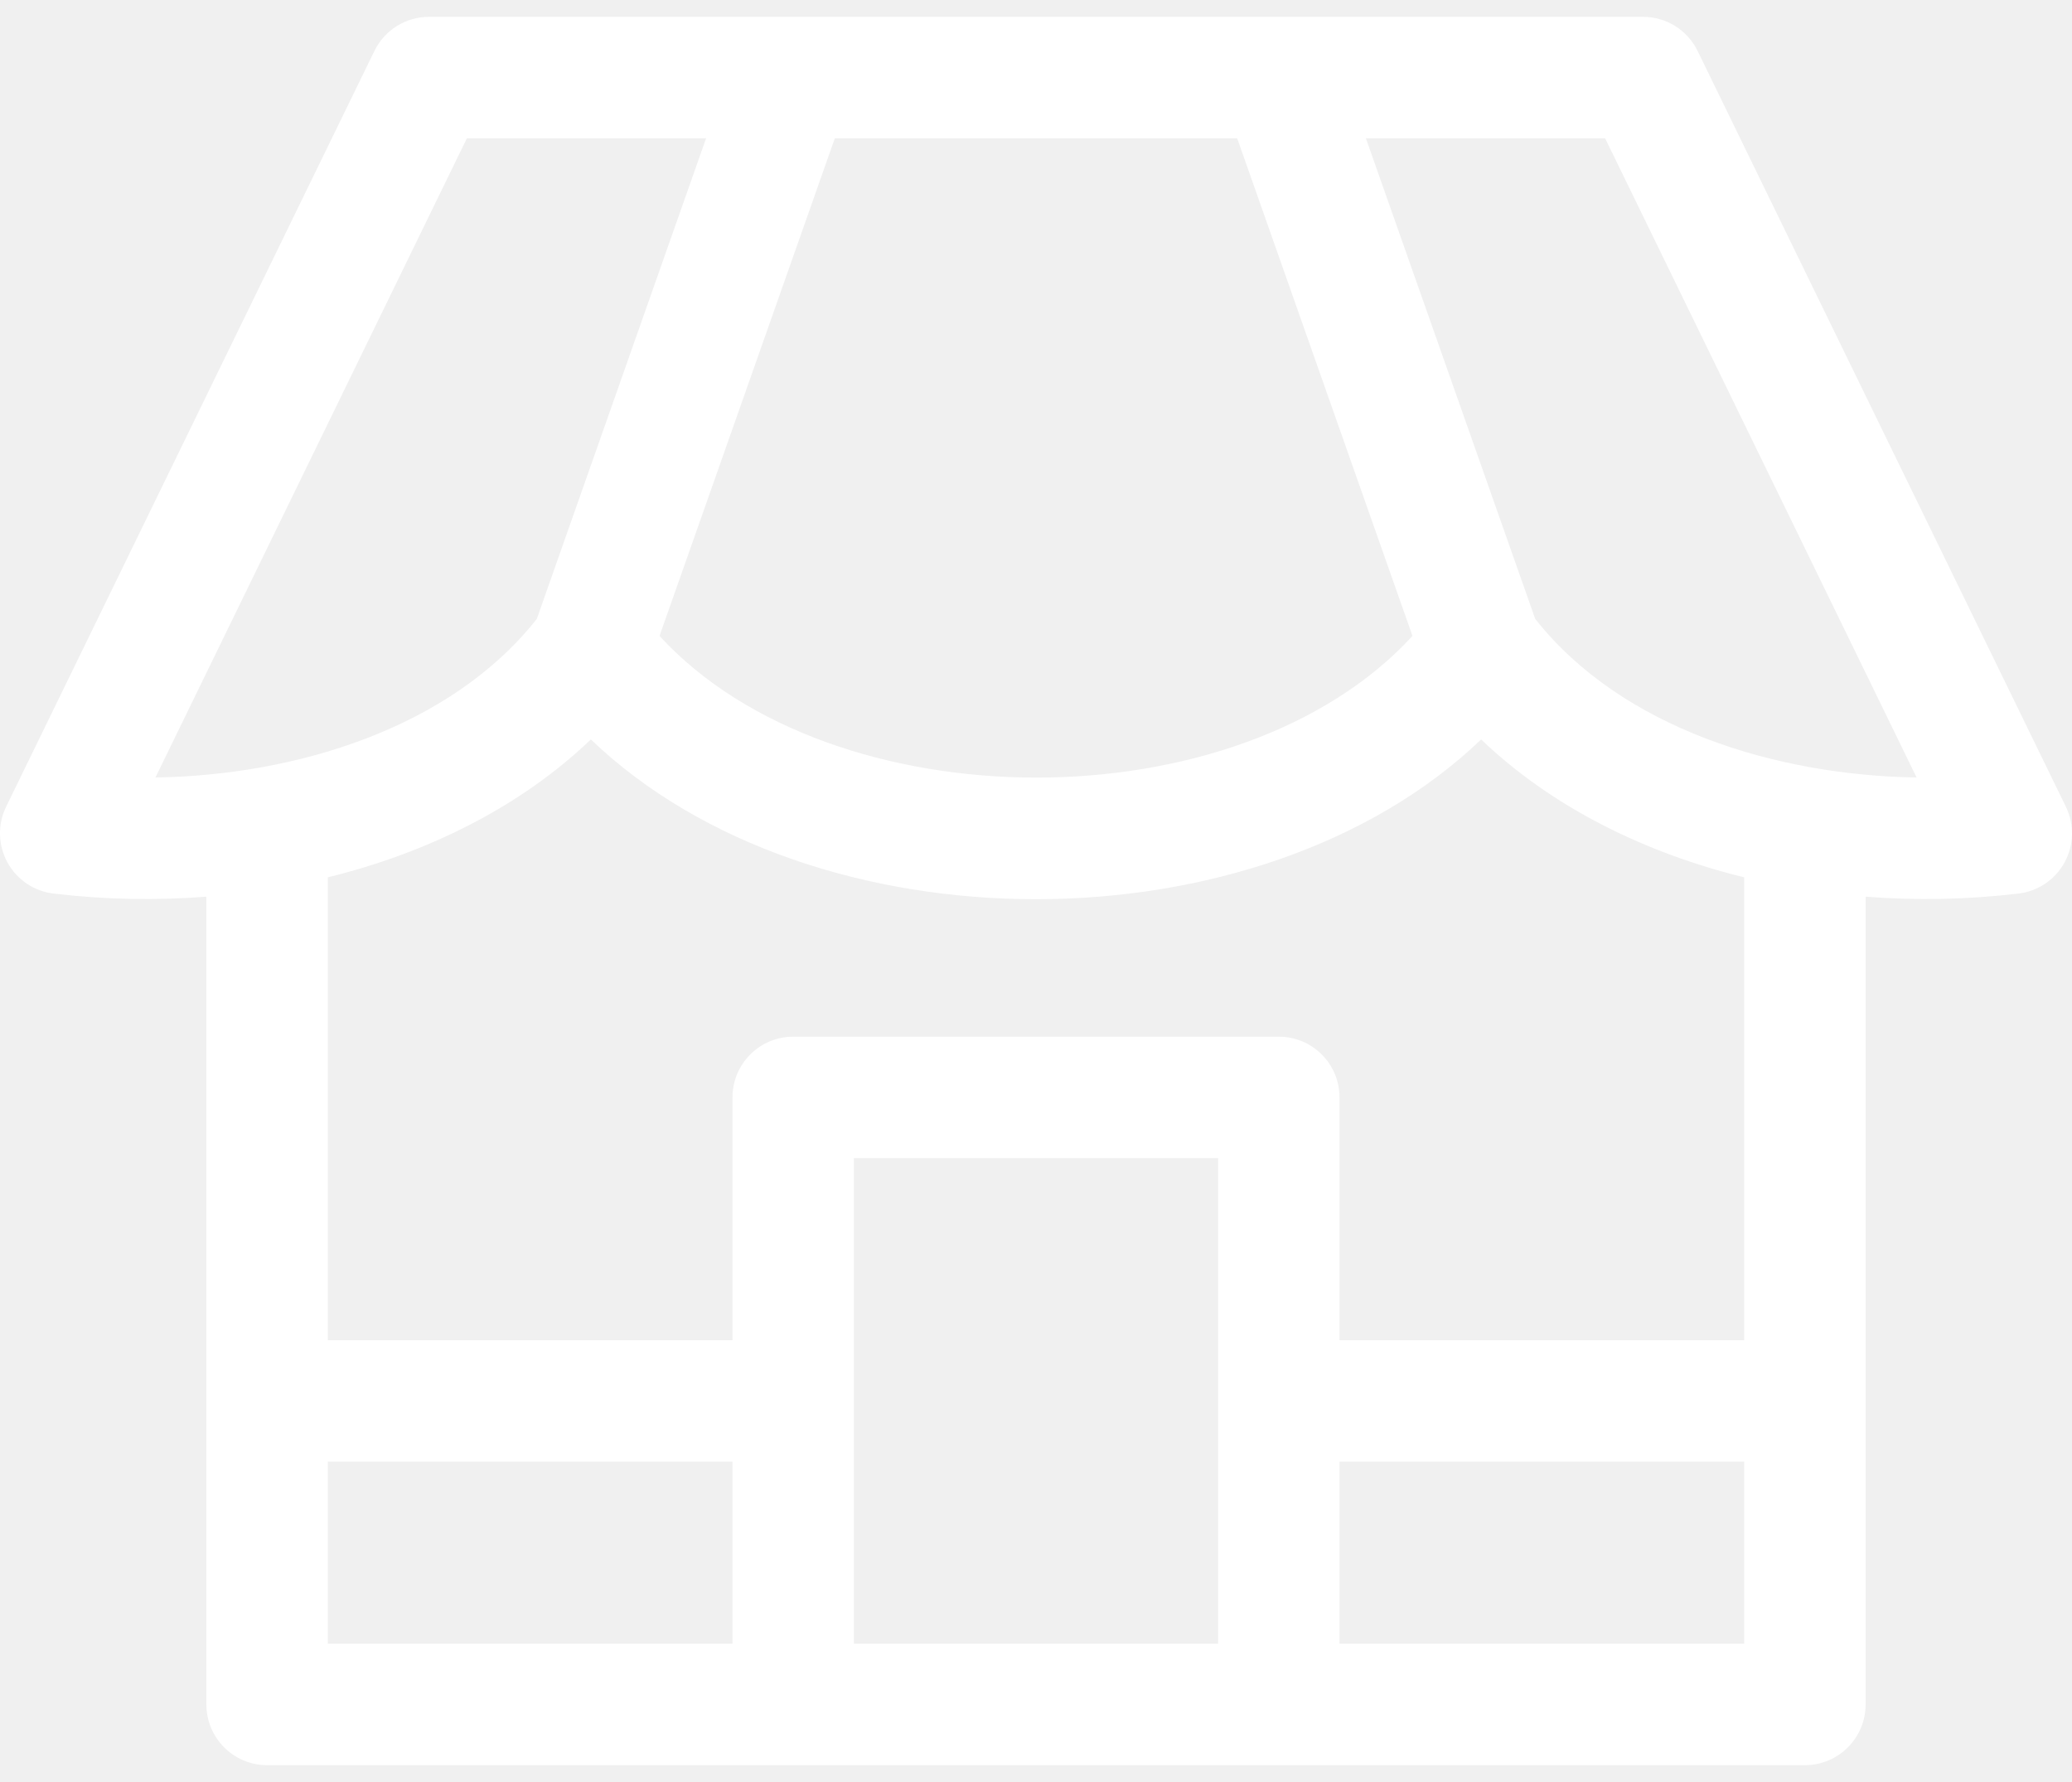
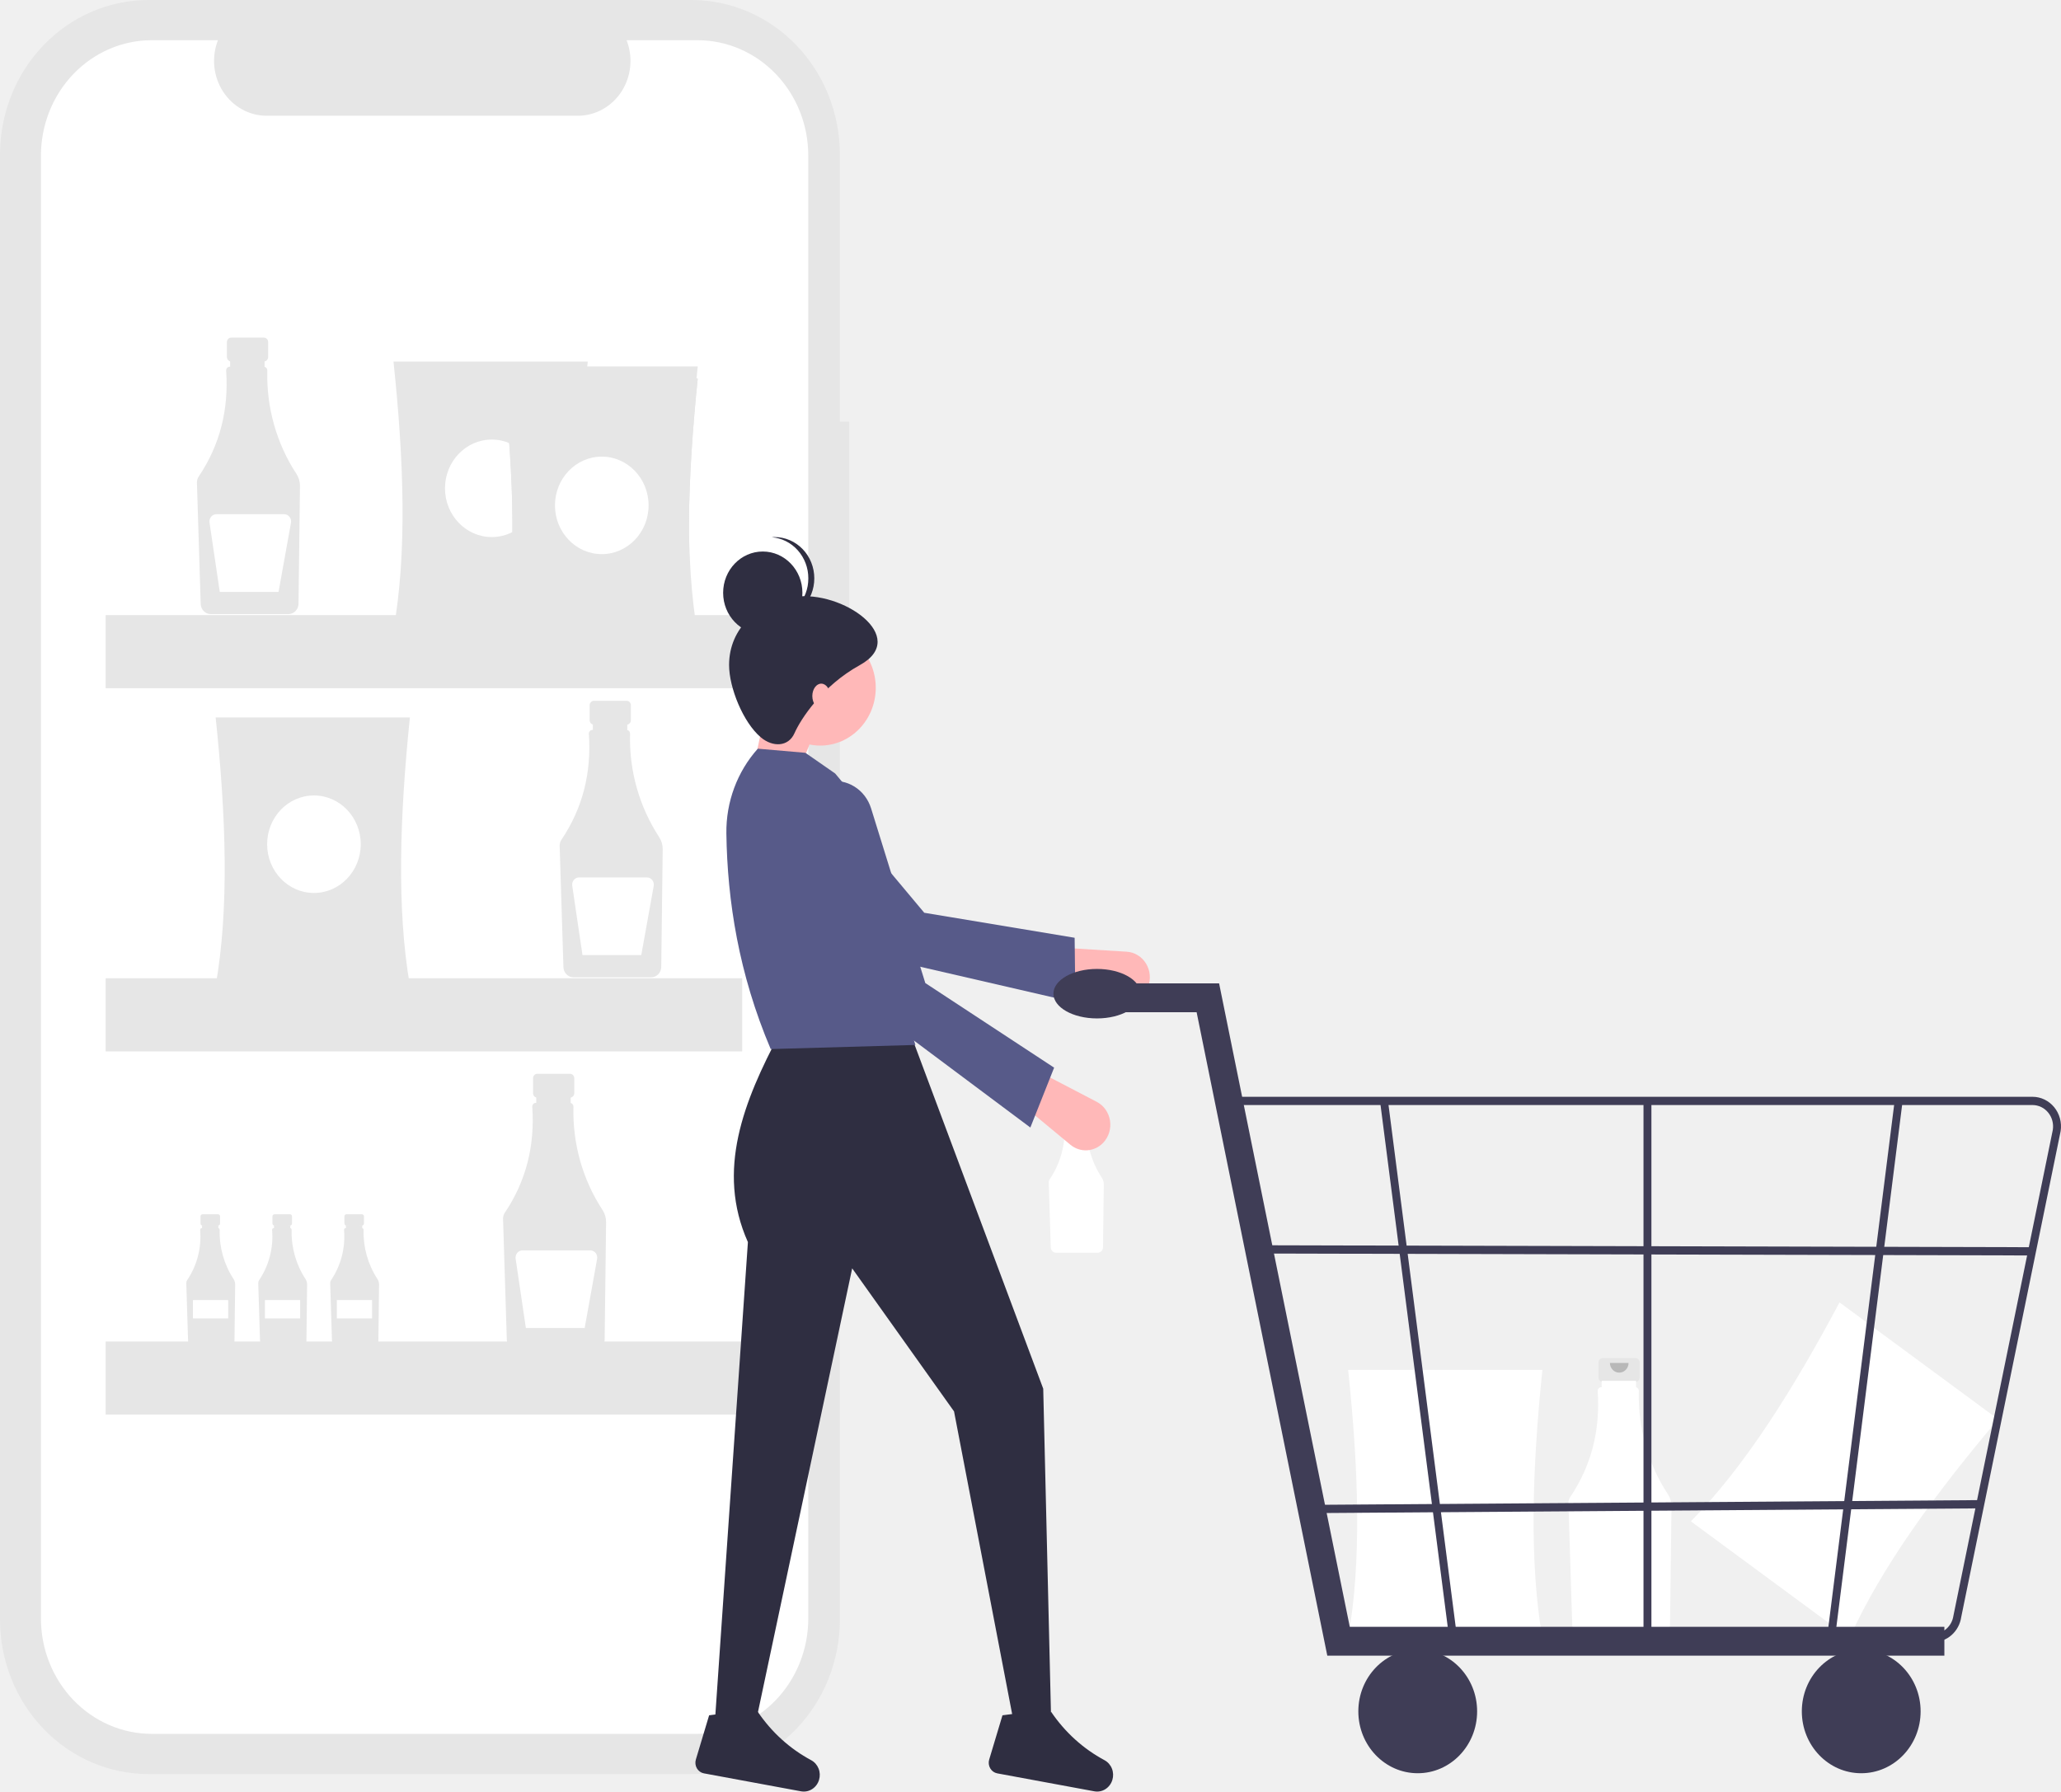
- <svg xmlns="http://www.w3.org/2000/svg" width="100" height="86" viewBox="0 0 100 86" fill="none">
-   <path d="M99.704 38.931L81.931 2.459C81.44 1.451 80.417 0.813 79.297 0.813H20.703C19.583 0.813 18.56 1.452 18.07 2.459L0.296 38.931C-0.12 39.785 -0.096 40.786 0.358 41.619C0.813 42.452 1.643 43.013 2.586 43.124C5.081 43.419 7.52 43.463 9.961 43.273V82.258C9.961 83.876 11.273 85.188 12.891 85.188C16.747 85.188 84.583 85.188 87.109 85.188C88.728 85.188 90.039 83.876 90.039 82.258V43.274C92.483 43.465 94.952 43.415 97.415 43.124C98.357 43.013 99.187 42.452 99.642 41.619C100.096 40.786 100.12 39.785 99.704 38.931ZM59.709 6.672L68.17 30.691C59.756 39.856 40.152 39.755 31.83 30.691L40.291 6.672H59.709ZM7.502 37.521L22.534 6.672H34.078L25.907 29.869C21.74 35.149 14.255 37.422 7.502 37.521ZM35.352 79.328H15.82V70.539H35.352V79.328ZM58.789 79.328H41.211V55.891H58.789V79.328ZM84.18 79.328H64.648V70.539H84.18V79.328ZM84.18 64.68H64.648V52.961C64.648 51.343 63.337 50.031 61.719 50.031H38.281C36.663 50.031 35.352 51.343 35.352 52.961V64.68H15.82V42.34C20.464 41.202 25.024 39.033 28.516 35.686C39.258 45.974 60.758 45.958 71.484 35.686C74.945 39.003 79.486 41.19 84.18 42.34V64.68ZM74.093 29.868L65.921 6.672H77.466L92.499 37.521C85.769 37.422 78.276 35.169 74.093 29.868Z" fill="white" />
+ <svg xmlns="http://www.w3.org/2000/svg" width="245" height="213" viewBox="0 0 245 213" fill="none">
+   <g clip-path="url(#clip0)">
+     <path d="M100.951 50.122H99.839V18.375C99.839 15.962 99.382 13.572 98.496 11.343C97.61 9.114 96.311 7.088 94.673 5.382C93.035 3.676 91.091 2.322 88.951 1.399C86.811 0.475 84.517 -2.28079e-05 82.201 -1.52587e-05H17.638C15.321 -2.28079e-05 13.028 0.475 10.888 1.399C8.748 2.322 6.804 3.676 5.166 5.382C3.528 7.088 2.229 9.114 1.343 11.343C0.456 13.572 -3.62318e-06 15.962 0 18.375V192.544C-2.1739e-06 194.957 0.456 197.347 1.343 199.576C2.229 201.805 3.528 203.831 5.166 205.537C6.804 207.243 8.748 208.597 10.888 209.52C13.028 210.444 15.321 210.919 17.638 210.919H82.201C84.517 210.919 86.811 210.444 88.951 209.52C91.091 208.597 93.035 207.243 94.673 205.537C96.311 203.831 97.61 201.805 98.496 199.576C99.382 197.347 99.839 194.957 99.839 192.544V72.721H100.951V50.122Z" fill="#E6E6E6" />
+     <path d="M82.913 4.78H74.485C74.873 5.77 75.02 6.844 74.916 7.908C74.811 8.971 74.457 9.992 73.885 10.879C73.312 11.766 72.539 12.493 71.633 12.996C70.728 13.499 69.717 13.762 68.691 13.762H31.704C30.677 13.762 29.667 13.499 28.761 12.996C27.856 12.493 27.083 11.766 26.51 10.879C25.938 9.992 25.584 8.971 25.479 7.908C25.374 6.844 25.522 5.77 25.91 4.78H18.038C16.309 4.78 14.596 5.135 12.998 5.825C11.4 6.515 9.948 7.525 8.725 8.8C7.502 10.074 6.531 11.586 5.869 13.251C5.207 14.916 4.867 16.7 4.867 18.502V192.417C4.867 194.219 5.207 196.003 5.869 197.668C6.531 199.333 7.502 200.845 8.725 202.119C9.948 203.394 11.4 204.404 12.998 205.094C14.596 205.784 16.309 206.139 18.038 206.139H82.913C84.642 206.139 86.355 205.784 87.953 205.094C89.551 204.404 91.003 203.394 92.226 202.119C93.45 200.845 94.42 199.333 95.082 197.668C95.744 196.003 96.084 194.219 96.084 192.417V18.502C96.084 16.7 95.744 14.916 95.082 13.251C94.42 11.586 93.45 10.074 92.226 8.8C91.003 7.525 89.551 6.515 87.953 5.825C86.355 5.135 84.642 4.78 82.913 4.78V4.78Z" fill="white" />
+     <path d="M31.362 40.135H27.489C27.353 40.135 27.222 40.192 27.126 40.292C27.029 40.392 26.975 40.528 26.975 40.67V42.441C26.975 42.583 27.029 42.719 27.126 42.82C27.222 42.92 27.353 42.977 27.489 42.977H28.131V45.63H30.72V42.977H31.362C31.498 42.977 31.629 42.92 31.726 42.82C31.822 42.719 31.876 42.583 31.876 42.441V40.67C31.876 40.528 31.822 40.392 31.726 40.292C31.629 40.192 31.498 40.135 31.362 40.135V40.135Z" fill="#E6E6E6" />
+     <path d="M35.242 56.346C32.87 52.729 31.657 48.424 31.777 44.045C31.78 43.944 31.748 43.846 31.689 43.766C31.629 43.686 31.544 43.631 31.45 43.609V42.843H27.359V43.598H27.302C27.191 43.598 27.084 43.644 27.006 43.727C26.927 43.809 26.883 43.92 26.883 44.036C26.883 44.047 26.884 44.057 26.884 44.068C27.207 48.748 26.118 52.945 23.619 56.659C23.476 56.873 23.402 57.129 23.41 57.39L23.858 71.805C23.868 72.126 23.998 72.431 24.219 72.656C24.44 72.88 24.736 73.007 25.045 73.009H34.298C34.61 73.007 34.909 72.877 35.131 72.648C35.353 72.419 35.481 72.109 35.486 71.784L35.659 57.788C35.664 57.274 35.518 56.771 35.242 56.346Z" fill="#E6E6E6" />
+     <path d="M33.777 61.134H25.723C25.604 61.134 25.486 61.161 25.378 61.212C25.27 61.264 25.173 61.34 25.096 61.434C25.018 61.529 24.961 61.639 24.928 61.759C24.895 61.878 24.888 62.003 24.906 62.126L26.123 70.368H33.112L34.59 62.154C34.612 62.029 34.608 61.901 34.578 61.779C34.547 61.656 34.491 61.542 34.413 61.445C34.336 61.348 34.239 61.269 34.129 61.215C34.019 61.162 33.899 61.134 33.777 61.134V61.134Z" fill="white" />
+     <path d="M74.481 83.317H70.608C70.472 83.317 70.341 83.374 70.245 83.474C70.148 83.574 70.094 83.71 70.094 83.852V85.624C70.094 85.765 70.148 85.901 70.245 86.002C70.341 86.102 70.472 86.159 70.608 86.159H71.25V88.812H73.839V86.159H74.481C74.618 86.159 74.748 86.102 74.844 86.002C74.941 85.901 74.995 85.765 74.995 85.624V83.852C74.995 83.71 74.941 83.574 74.844 83.474C74.748 83.374 74.618 83.317 74.481 83.317Z" fill="#E6E6E6" />
+     <path d="M78.361 99.528C75.989 95.911 74.776 91.606 74.897 87.227C74.899 87.126 74.867 87.028 74.807 86.948C74.748 86.868 74.663 86.813 74.569 86.791V86.025H70.478V86.78H70.421C70.366 86.78 70.312 86.791 70.261 86.814C70.21 86.836 70.164 86.868 70.125 86.909C70.086 86.949 70.055 86.998 70.034 87.051C70.013 87.104 70.002 87.16 70.002 87.218C70.002 87.229 70.003 87.239 70.003 87.25C70.326 91.93 69.237 96.127 66.739 99.841C66.595 100.055 66.521 100.311 66.529 100.572L66.977 114.987C66.987 115.308 67.117 115.613 67.338 115.838C67.559 116.062 67.855 116.189 68.164 116.191H77.417C77.729 116.189 78.028 116.059 78.25 115.83C78.472 115.601 78.6 115.291 78.605 114.966L78.778 100.97C78.783 100.456 78.637 99.953 78.361 99.528V99.528Z" fill="#E6E6E6" />
+     <path d="M76.896 104.316H68.842C68.723 104.316 68.605 104.343 68.497 104.394C68.388 104.446 68.292 104.522 68.215 104.616C68.137 104.711 68.08 104.821 68.047 104.941C68.014 105.06 68.007 105.185 68.025 105.308L69.242 113.55H76.231L77.709 105.336C77.731 105.212 77.727 105.083 77.697 104.961C77.666 104.838 77.61 104.724 77.532 104.627C77.455 104.53 77.358 104.451 77.248 104.397C77.138 104.344 77.018 104.316 76.896 104.316H76.896Z" fill="white" />
+     <path d="M25.917 144.364H24.079C24.015 144.364 23.953 144.391 23.907 144.438C23.861 144.486 23.836 144.55 23.836 144.618V145.458C23.836 145.525 23.861 145.59 23.907 145.637C23.953 145.685 24.015 145.712 24.079 145.712H24.384V146.971H25.612V145.712H25.917C25.981 145.712 26.043 145.685 26.089 145.637C26.135 145.59 26.16 145.525 26.16 145.458V144.618C26.16 144.55 26.135 144.486 26.089 144.438C26.043 144.391 25.981 144.364 25.917 144.364Z" fill="#E6E6E6" />
+     <path d="M27.757 152.053C26.632 150.338 26.056 148.295 26.114 146.219C26.115 146.171 26.1 146.124 26.071 146.086C26.043 146.048 26.003 146.022 25.958 146.012V145.649H24.018V146.007H23.991C23.965 146.007 23.939 146.012 23.915 146.022C23.891 146.033 23.869 146.048 23.85 146.067C23.832 146.087 23.817 146.11 23.807 146.135C23.797 146.16 23.792 146.187 23.792 146.214C23.792 146.219 23.792 146.224 23.793 146.229C23.972 148.349 23.423 150.465 22.244 152.202C22.176 152.303 22.141 152.425 22.145 152.549L22.357 159.386C22.362 159.539 22.423 159.683 22.528 159.79C22.633 159.896 22.774 159.956 22.92 159.958H27.309C27.457 159.956 27.599 159.895 27.704 159.786C27.81 159.678 27.87 159.531 27.873 159.376L27.955 152.737C27.957 152.494 27.888 152.255 27.757 152.053V152.053Z" fill="#E6E6E6" />
+     <path d="M27.125 154.567H22.938V156.748H27.125V154.567Z" fill="white" />
+     <path d="M34.47 144.364H32.632C32.568 144.364 32.506 144.391 32.46 144.438C32.414 144.486 32.389 144.55 32.389 144.618V145.458C32.389 145.525 32.414 145.59 32.46 145.637C32.506 145.685 32.568 145.712 32.632 145.712H32.937V146.971H34.165V145.712H34.47C34.534 145.712 34.596 145.685 34.642 145.637C34.688 145.59 34.713 145.525 34.713 145.458V144.618C34.713 144.55 34.688 144.486 34.642 144.438C34.596 144.391 34.534 144.364 34.47 144.364Z" fill="#E6E6E6" />
+     <path d="M36.31 152.053C35.185 150.338 34.609 148.295 34.667 146.219C34.668 146.171 34.653 146.124 34.624 146.086C34.596 146.048 34.556 146.022 34.511 146.012V145.649H32.571V146.007H32.544C32.518 146.007 32.492 146.012 32.468 146.022C32.444 146.033 32.422 146.048 32.403 146.067C32.385 146.087 32.37 146.11 32.36 146.135C32.35 146.16 32.345 146.187 32.345 146.214C32.345 146.219 32.345 146.224 32.346 146.229C32.525 148.349 31.976 150.465 30.797 152.202C30.729 152.303 30.694 152.425 30.698 152.549L30.91 159.386C30.915 159.539 30.976 159.683 31.081 159.79C31.186 159.896 31.327 159.956 31.473 159.958H35.862C36.01 159.956 36.152 159.895 36.258 159.786C36.363 159.678 36.423 159.531 36.426 159.376L36.508 152.737C36.51 152.494 36.441 152.255 36.31 152.053Z" fill="#E6E6E6" />
+     <path d="M35.678 154.567H31.49V156.748H35.678V154.567Z" fill="white" />
+     <path d="M43.023 144.364H41.185C41.121 144.364 41.059 144.391 41.013 144.438C40.967 144.486 40.942 144.55 40.942 144.618V145.458C40.942 145.525 40.967 145.59 41.013 145.637C41.059 145.685 41.121 145.712 41.185 145.712H41.49V146.971H42.718V145.712H43.023C43.087 145.712 43.149 145.685 43.195 145.637C43.241 145.59 43.266 145.525 43.266 145.458V144.618C43.266 144.55 43.241 144.486 43.195 144.438C43.149 144.391 43.087 144.364 43.023 144.364Z" fill="#E6E6E6" />
+     <path d="M44.863 152.053C43.738 150.338 43.162 148.295 43.219 146.219C43.221 146.171 43.206 146.124 43.177 146.086C43.149 146.048 43.109 146.022 43.064 146.012V145.649H41.123V146.007H41.097C41.071 146.007 41.045 146.012 41.021 146.022C40.996 146.033 40.974 146.048 40.956 146.067C40.938 146.087 40.923 146.11 40.913 146.135C40.903 146.16 40.898 146.187 40.898 146.214C40.898 146.219 40.898 146.224 40.898 146.229C41.078 148.349 40.529 150.465 39.35 152.202C39.282 152.303 39.247 152.425 39.251 152.549L39.463 159.386C39.468 159.539 39.529 159.683 39.634 159.79C39.739 159.896 39.88 159.956 40.026 159.958H44.415C44.563 159.956 44.705 159.895 44.81 159.786C44.916 159.678 44.976 159.531 44.979 159.376L45.06 152.737C45.063 152.494 44.994 152.255 44.863 152.053Z" fill="#E6E6E6" />
+     <path d="M44.231 154.567H40.043V156.748H44.231V154.567Z" fill="white" />
+     <path d="M67.752 127.659H63.879C63.811 127.659 63.745 127.672 63.682 127.699C63.62 127.726 63.563 127.766 63.516 127.815C63.468 127.865 63.43 127.924 63.404 127.989C63.379 128.054 63.365 128.123 63.365 128.194V129.965C63.365 130.107 63.419 130.243 63.516 130.343C63.612 130.443 63.743 130.5 63.879 130.5H64.521V133.154H67.11V130.5H67.752C67.888 130.5 68.019 130.443 68.115 130.343C68.212 130.243 68.266 130.107 68.266 129.965V128.194C68.266 128.123 68.252 128.054 68.227 127.989C68.201 127.924 68.163 127.865 68.115 127.815C68.068 127.766 68.011 127.726 67.949 127.699C67.886 127.672 67.82 127.659 67.752 127.659V127.659Z" fill="#E6E6E6" />
+     <path d="M71.632 143.869C69.26 140.253 68.047 135.947 68.168 131.569C68.17 131.468 68.138 131.369 68.078 131.289C68.019 131.21 67.934 131.154 67.84 131.132V130.367H63.749V131.121H63.692C63.637 131.121 63.583 131.133 63.532 131.155C63.481 131.177 63.435 131.209 63.396 131.25C63.357 131.29 63.326 131.339 63.305 131.392C63.284 131.445 63.273 131.502 63.273 131.559C63.273 131.57 63.274 131.58 63.274 131.591C63.597 136.271 62.508 140.469 60.01 144.183C59.866 144.396 59.792 144.652 59.8 144.913L60.248 159.328C60.258 159.65 60.388 159.954 60.609 160.179C60.83 160.403 61.126 160.53 61.435 160.532H70.688C71 160.53 71.299 160.4 71.521 160.171C71.743 159.942 71.871 159.632 71.876 159.307L72.049 145.311C72.054 144.797 71.908 144.294 71.632 143.869Z" fill="#E6E6E6" />
+     <path d="M70.167 148.657H62.113C61.994 148.657 61.876 148.684 61.768 148.736C61.66 148.788 61.563 148.863 61.486 148.958C61.408 149.052 61.351 149.162 61.318 149.282C61.285 149.401 61.278 149.527 61.296 149.649L62.513 157.891H69.502L70.98 149.677C71.002 149.553 70.998 149.425 70.968 149.302C70.937 149.18 70.881 149.066 70.803 148.968C70.726 148.871 70.629 148.793 70.519 148.739C70.409 148.685 70.289 148.657 70.167 148.657V148.657Z" fill="white" />
+     <path d="M69.867 74.865H46.777C48.392 65.772 48.02 54.793 46.777 42.986H69.867C68.657 54.793 68.296 65.772 69.867 74.865Z" fill="#E6E6E6" />
+     <path d="M58.461 63.852C61.534 63.852 64.025 61.257 64.025 58.056C64.025 54.855 61.534 52.26 58.461 52.26C55.388 52.26 52.898 54.855 52.898 58.056C52.898 61.257 55.388 63.852 58.461 63.852Z" fill="white" />
+     <path d="M48.725 117.177H25.635C27.249 108.085 26.878 97.106 25.635 85.298H48.725C47.515 97.106 47.153 108.085 48.725 117.177Z" fill="#E6E6E6" />
+     <path d="M37.319 106.165C40.392 106.165 42.883 103.57 42.883 100.368C42.883 97.167 40.392 94.572 37.319 94.572C34.246 94.572 31.755 97.167 31.755 100.368C31.755 103.57 34.246 106.165 37.319 106.165Z" fill="white" />
+     <path d="M82.942 76.894H59.852C61.466 67.801 61.095 56.822 59.852 45.014H82.942C81.732 56.822 81.37 67.801 82.942 76.894Z" fill="#E6E6E6" />
+     <path d="M71.536 65.881C74.609 65.881 77.1 63.286 77.1 60.084C77.1 56.883 74.609 54.288 71.536 54.288C68.463 54.288 65.972 56.883 65.972 60.084C65.972 63.286 68.463 65.881 71.536 65.881Z" fill="white" />
+     <path d="M82.942 75.445H59.852C61.466 66.352 61.095 55.373 59.852 43.565H82.942C81.732 55.373 81.37 66.352 82.942 75.445Z" fill="#E6E6E6" />
+     <path d="M71.536 64.432C74.609 64.432 77.1 61.837 77.1 58.635C77.1 55.434 74.609 52.839 71.536 52.839C68.463 52.839 65.972 55.434 65.972 58.635C65.972 61.837 68.463 64.432 71.536 64.432Z" fill="white" />
+     <path d="M82.942 76.894H59.852C61.466 67.801 61.095 56.822 59.852 45.014H82.942C81.732 56.822 81.37 67.801 82.942 76.894Z" fill="#E6E6E6" />
+     <path d="M71.536 65.881C74.609 65.881 77.1 63.286 77.1 60.084C77.1 56.883 74.609 54.288 71.536 54.288C68.463 54.288 65.972 56.883 65.972 60.084C65.972 63.286 68.463 65.881 71.536 65.881Z" fill="white" />
+     <path d="M88.227 73.126H12.56V81.82H88.227V73.126Z" fill="#E6E6E6" />
+     <path d="M88.227 116.308H12.56V125.002H88.227V116.308Z" fill="#E6E6E6" />
+     <path d="M88.227 159.49H12.56V168.184H88.227V159.49Z" fill="#E6E6E6" />
+     <path d="M219.853 194.763L201.002 180.872C207.36 174.42 213.142 165.233 218.672 154.845L237.523 168.736C229.991 177.648 223.61 186.394 219.853 194.763Z" fill="white" />
+     <path d="M219.858 179.974C222.931 179.974 225.422 177.379 225.422 174.178C225.422 170.977 222.931 168.382 219.858 168.382C216.785 168.382 214.294 170.977 214.294 174.178C214.294 177.379 216.785 179.974 219.858 179.974Z" fill="white" />
+     <path d="M128.918 131.378H126.849C126.776 131.378 126.706 131.408 126.655 131.462C126.603 131.516 126.575 131.588 126.575 131.664V132.61C126.575 132.648 126.582 132.685 126.595 132.72C126.609 132.754 126.629 132.786 126.655 132.812C126.68 132.839 126.711 132.86 126.744 132.874C126.777 132.889 126.813 132.896 126.849 132.896H127.192V134.314H128.575V132.896H128.918C128.991 132.896 129.061 132.866 129.112 132.812C129.164 132.759 129.192 132.686 129.192 132.61V131.664C129.192 131.588 129.164 131.516 129.112 131.462C129.061 131.408 128.991 131.378 128.918 131.378V131.378Z" fill="#E6E6E6" />
+     <path d="M130.991 140.038C129.723 138.106 129.076 135.806 129.14 133.467C129.141 133.413 129.124 133.36 129.092 133.318C129.06 133.275 129.015 133.246 128.965 133.234V132.825H126.779V133.228H126.749C126.72 133.228 126.691 133.234 126.663 133.246C126.636 133.258 126.612 133.275 126.591 133.297C126.57 133.318 126.554 133.344 126.542 133.373C126.531 133.401 126.525 133.431 126.525 133.462C126.525 133.468 126.526 133.473 126.526 133.479C126.728 135.866 126.11 138.249 124.782 140.206C124.705 140.32 124.666 140.457 124.67 140.596L124.909 148.297C124.915 148.468 124.984 148.631 125.102 148.751C125.22 148.871 125.378 148.939 125.543 148.94H130.486C130.653 148.939 130.813 148.869 130.932 148.747C131.05 148.625 131.118 148.459 131.121 148.285L131.213 140.808C131.216 140.534 131.138 140.265 130.991 140.038V140.038Z" fill="white" />
+     <path opacity="0.2" d="M128.487 131.687C128.487 131.85 128.424 132.007 128.313 132.123C128.202 132.238 128.052 132.303 127.895 132.303C127.738 132.303 127.587 132.238 127.476 132.123C127.365 132.007 127.303 131.85 127.303 131.687" fill="black" />
+     <path d="M130.028 141.522H125.855V144.42H130.028V141.522Z" fill="white" />
+     <path d="M194.4 161.462H190.527C190.391 161.462 190.26 161.518 190.164 161.619C190.068 161.719 190.013 161.855 190.013 161.997V163.768C190.013 163.91 190.068 164.046 190.164 164.146C190.26 164.247 190.391 164.303 190.527 164.303H191.169V166.957H193.759V164.303H194.4C194.537 164.303 194.667 164.247 194.764 164.146C194.86 164.046 194.914 163.91 194.914 163.768V161.997C194.914 161.855 194.86 161.719 194.764 161.619C194.667 161.518 194.537 161.462 194.4 161.462V161.462Z" fill="#E6E6E6" />
+     <path d="M198.28 177.672C195.908 174.056 194.695 169.75 194.816 165.372C194.818 165.271 194.786 165.172 194.727 165.093C194.667 165.013 194.582 164.957 194.488 164.935V164.17H190.397V164.925H190.341C190.285 164.925 190.231 164.936 190.18 164.958C190.129 164.98 190.083 165.012 190.044 165.053C190.005 165.094 189.974 165.142 189.953 165.195C189.932 165.248 189.921 165.305 189.921 165.362C189.921 165.373 189.922 165.384 189.923 165.394C190.245 170.075 189.157 174.272 186.658 177.986C186.514 178.199 186.44 178.456 186.448 178.716L186.896 193.131C186.906 193.453 187.036 193.758 187.257 193.982C187.478 194.206 187.774 194.333 188.083 194.336H197.336C197.648 194.333 197.947 194.203 198.169 193.975C198.391 193.746 198.519 193.435 198.524 193.11L198.697 179.114C198.702 178.601 198.557 178.097 198.28 177.672V177.672Z" fill="white" />
+     <path opacity="0.2" d="M193.593 162.039C193.593 162.345 193.476 162.639 193.268 162.855C193.061 163.072 192.779 163.193 192.485 163.193C192.191 163.193 191.909 163.072 191.702 162.855C191.494 162.639 191.377 162.345 191.377 162.039" fill="black" />
+     <path d="M196.815 182.46H188.761C188.642 182.46 188.524 182.487 188.416 182.539C188.308 182.591 188.211 182.666 188.134 182.761C188.056 182.855 187.999 182.966 187.966 183.085C187.934 183.205 187.926 183.33 187.944 183.453L189.161 191.694H196.15L197.628 183.48C197.65 183.356 197.646 183.228 197.616 183.105C197.585 182.983 197.529 182.869 197.452 182.772C197.374 182.674 197.277 182.596 197.167 182.542C197.057 182.488 196.937 182.46 196.815 182.46V182.46Z" fill="white" />
+     <path d="M183.349 194.74H160.259C161.874 185.648 161.502 174.668 160.259 162.861H183.349C182.139 174.668 181.778 185.648 183.349 194.74Z" fill="white" />
+     <path d="M171.943 183.727C175.016 183.727 177.507 181.132 177.507 177.931C177.507 174.73 175.016 172.135 171.943 172.135C168.87 172.135 166.379 174.73 166.379 177.931C166.379 181.132 168.87 183.727 171.943 183.727Z" fill="white" />
+     <path d="M88.907 94.411L94.091 93.92L97.389 85.575L91.499 82.138L88.907 94.411Z" fill="#FFB8B8" />
+     <path d="M136.477 117.322C136.65 116.874 136.717 116.39 136.675 115.909C136.632 115.429 136.481 114.966 136.233 114.558C135.985 114.151 135.648 113.811 135.249 113.566C134.85 113.321 134.401 113.178 133.938 113.149L125.89 112.649L124.706 116.754L132.99 119.125C133.683 119.323 134.421 119.249 135.064 118.916C135.707 118.583 136.21 118.016 136.477 117.322V117.322Z" fill="#FFB8B8" />
+     <path d="M127.836 119.194L127.747 111.491L109.871 108.519L96.099 92.064C95.382 91.208 94.392 90.652 93.312 90.498C92.232 90.344 91.135 90.603 90.224 91.227C89.672 91.605 89.207 92.105 88.862 92.691C88.516 93.277 88.298 93.934 88.223 94.618C88.148 95.301 88.218 95.993 88.428 96.645C88.638 97.297 88.983 97.893 89.439 98.391L100.8 112.957L127.836 119.194Z" fill="#575A89" />
+     <path d="M84.902 205.848H89.614L101.302 150.796L113.411 167.803L120.479 204.621H124.955L124.013 165.103L108.227 122.884H92.677C88.427 130.896 85.094 139.155 88.907 147.675L84.902 205.848Z" fill="#2F2E41" />
+     <path d="M117.59 209.192C117.538 209.366 117.522 209.549 117.543 209.73C117.565 209.91 117.622 210.084 117.713 210.24C117.804 210.395 117.925 210.529 118.069 210.632C118.214 210.734 118.377 210.804 118.549 210.836L130.08 212.968C130.536 213.054 131.006 212.965 131.402 212.715C131.799 212.465 132.094 212.073 132.232 211.613V211.613C132.367 211.173 132.348 210.697 132.179 210.27C132.011 209.843 131.703 209.491 131.31 209.277C128.775 207.921 126.593 205.945 124.951 203.518C123.684 204.747 122.267 204.631 120.763 203.725L119.168 203.933L117.59 209.192Z" fill="#2F2E41" />
+     <path d="M82.72 209.192C82.668 209.366 82.652 209.549 82.673 209.73C82.694 209.91 82.752 210.084 82.843 210.24C82.934 210.395 83.055 210.529 83.199 210.632C83.343 210.734 83.507 210.804 83.679 210.836L95.21 212.968C95.665 213.054 96.136 212.965 96.532 212.715C96.929 212.465 97.224 212.073 97.362 211.613V211.613C97.496 211.173 97.478 210.697 97.309 210.27C97.14 209.843 96.832 209.491 96.44 209.277C93.904 207.921 91.722 205.945 90.081 203.518C88.813 204.747 87.397 204.631 85.893 203.725L84.297 203.933L82.72 209.192Z" fill="#2F2E41" />
+     <path d="M97.507 88.643C101.15 88.643 104.104 85.566 104.104 81.77C104.104 77.975 101.15 74.897 97.507 74.897C93.863 74.897 90.91 77.975 90.91 81.77C90.91 85.566 93.863 88.643 97.507 88.643Z" fill="#FFB8B8" />
+     <path d="M91.617 124.725L108.816 124.234L103.765 107.673C106.904 102.43 103.745 97.193 99.274 91.957L95.74 89.502L90.085 89.011C87.637 91.74 86.297 95.351 86.347 99.086C86.459 107.084 87.818 115.791 91.617 124.725Z" fill="#575A89" />
+     <path d="M131.133 135.873C131.461 135.532 131.706 135.115 131.848 134.656C131.991 134.196 132.026 133.709 131.952 133.232C131.878 132.756 131.696 132.305 131.422 131.916C131.148 131.528 130.789 131.212 130.375 130.996L123.165 127.238L120.525 130.527L127.247 136.102C127.809 136.567 128.515 136.802 129.232 136.759C129.949 136.717 130.626 136.402 131.133 135.873V135.873Z" fill="#FFB8B8" />
+     <path d="M122.482 134.052L125.309 126.934L109.996 116.876L103.548 96.104C103.213 95.023 102.512 94.106 101.577 93.522C100.642 92.937 99.536 92.726 98.463 92.927V92.927C97.813 93.048 97.197 93.317 96.658 93.714C96.118 94.111 95.67 94.626 95.343 95.224C95.016 95.821 94.819 96.486 94.766 97.171C94.713 97.857 94.805 98.546 95.036 99.191L99.981 117.239L122.482 134.052Z" fill="#575A89" />
+     <path d="M86.669 79.07C86.669 81.745 88.336 85.886 90.439 87.661C91.853 88.856 93.723 88.805 94.444 87.17C95.183 85.493 97.733 81.55 102.219 79.07C108.2 75.764 100.098 70.108 94.444 70.97C90.195 71.618 86.669 74.597 86.669 79.07Z" fill="#2F2E41" />
+     <path d="M90.674 75.388C93.277 75.388 95.386 73.191 95.386 70.479C95.386 67.768 93.277 65.57 90.674 65.57C88.072 65.57 85.962 67.768 85.962 70.479C85.962 73.191 88.072 75.388 90.674 75.388Z" fill="#2F2E41" />
+     <path d="M96.093 68.761C96.093 67.523 95.643 66.332 94.835 65.425C94.027 64.518 92.919 63.963 91.734 63.871C91.852 63.861 91.969 63.852 92.088 63.852C93.338 63.852 94.536 64.369 95.42 65.29C96.304 66.21 96.8 67.459 96.8 68.761C96.8 70.063 96.304 71.312 95.42 72.232C94.536 73.153 93.338 73.67 92.088 73.67C91.969 73.67 91.852 73.661 91.734 73.652C92.919 73.56 94.027 73.004 94.835 72.097C95.643 71.191 96.093 69.999 96.093 68.761Z" fill="#2F2E41" />
+     <path d="M97.625 84.225C98.21 84.225 98.685 83.566 98.685 82.752C98.685 81.939 98.21 81.279 97.625 81.279C97.039 81.279 96.564 81.939 96.564 82.752C96.564 83.566 97.039 84.225 97.625 84.225Z" fill="#FFB8B8" />
+     <path d="M231.136 196.845H157.782L142.248 120.345H128.992V116.913H144.919L160.453 193.413H231.136V196.845Z" fill="#3F3D56" />
+     <path d="M168.532 210.821C172.431 210.821 175.592 207.528 175.592 203.465C175.592 199.403 172.431 196.11 168.532 196.11C164.632 196.11 161.471 199.403 161.471 203.465C161.471 207.528 164.632 210.821 168.532 210.821Z" fill="#3F3D56" />
+     <path d="M221.251 210.821C225.151 210.821 228.312 207.528 228.312 203.465C228.312 199.403 225.151 196.11 221.251 196.11C217.352 196.11 214.191 199.403 214.191 203.465C214.191 207.528 217.352 210.821 221.251 210.821Z" fill="#3F3D56" />
+     <path d="M229.799 195.229H158.429L145.837 130.398H241.616C242.105 130.398 242.588 130.509 243.032 130.722C243.476 130.935 243.87 131.246 244.188 131.632C244.505 132.019 244.739 132.473 244.872 132.963C245.005 133.453 245.035 133.967 244.959 134.47L233.141 192.251C233.019 193.082 232.615 193.84 232.001 194.387C231.388 194.934 230.606 195.232 229.799 195.229V195.229ZM159.204 194.248H229.799C230.381 194.251 230.945 194.035 231.388 193.641C231.831 193.246 232.123 192.699 232.211 192.099L244.029 134.318C244.083 133.955 244.062 133.584 243.966 133.23C243.87 132.877 243.701 132.549 243.472 132.27C243.243 131.99 242.958 131.766 242.638 131.612C242.317 131.459 241.969 131.379 241.616 131.379H146.979L159.204 194.248Z" fill="#3F3D56" />
+     <path d="M172.304 195.021L164.057 130.969L164.986 130.809L173.232 194.862L172.304 195.021Z" fill="#3F3D56" />
+     <path d="M218.158 194.53L217.229 194.373L225.234 130.81L226.164 130.967L218.158 194.53Z" fill="#3F3D56" />
+     <path d="M196.311 130.889H195.37V194.941H196.311V130.889Z" fill="#3F3D56" />
+     <path d="M150.646 148.052L150.643 149.033L241.772 149.263L241.774 148.282L150.646 148.052Z" fill="#3F3D56" />
+     <path d="M235.344 178.349L155.285 178.919L155.292 179.9L235.35 179.33L235.344 178.349Z" fill="#3F3D56" />
+     <path d="M130.404 121.081C133.264 121.081 135.582 119.764 135.582 118.139C135.582 116.514 133.264 115.197 130.404 115.197C127.544 115.197 125.226 116.514 125.226 118.139C125.226 119.764 127.544 121.081 130.404 121.081Z" fill="#3F3D56" />
+   </g>
+   <defs>
+     <clipPath id="clip0">
+       <rect width="245" height="213" fill="white" />
+     </clipPath>
+   </defs>
</svg>
